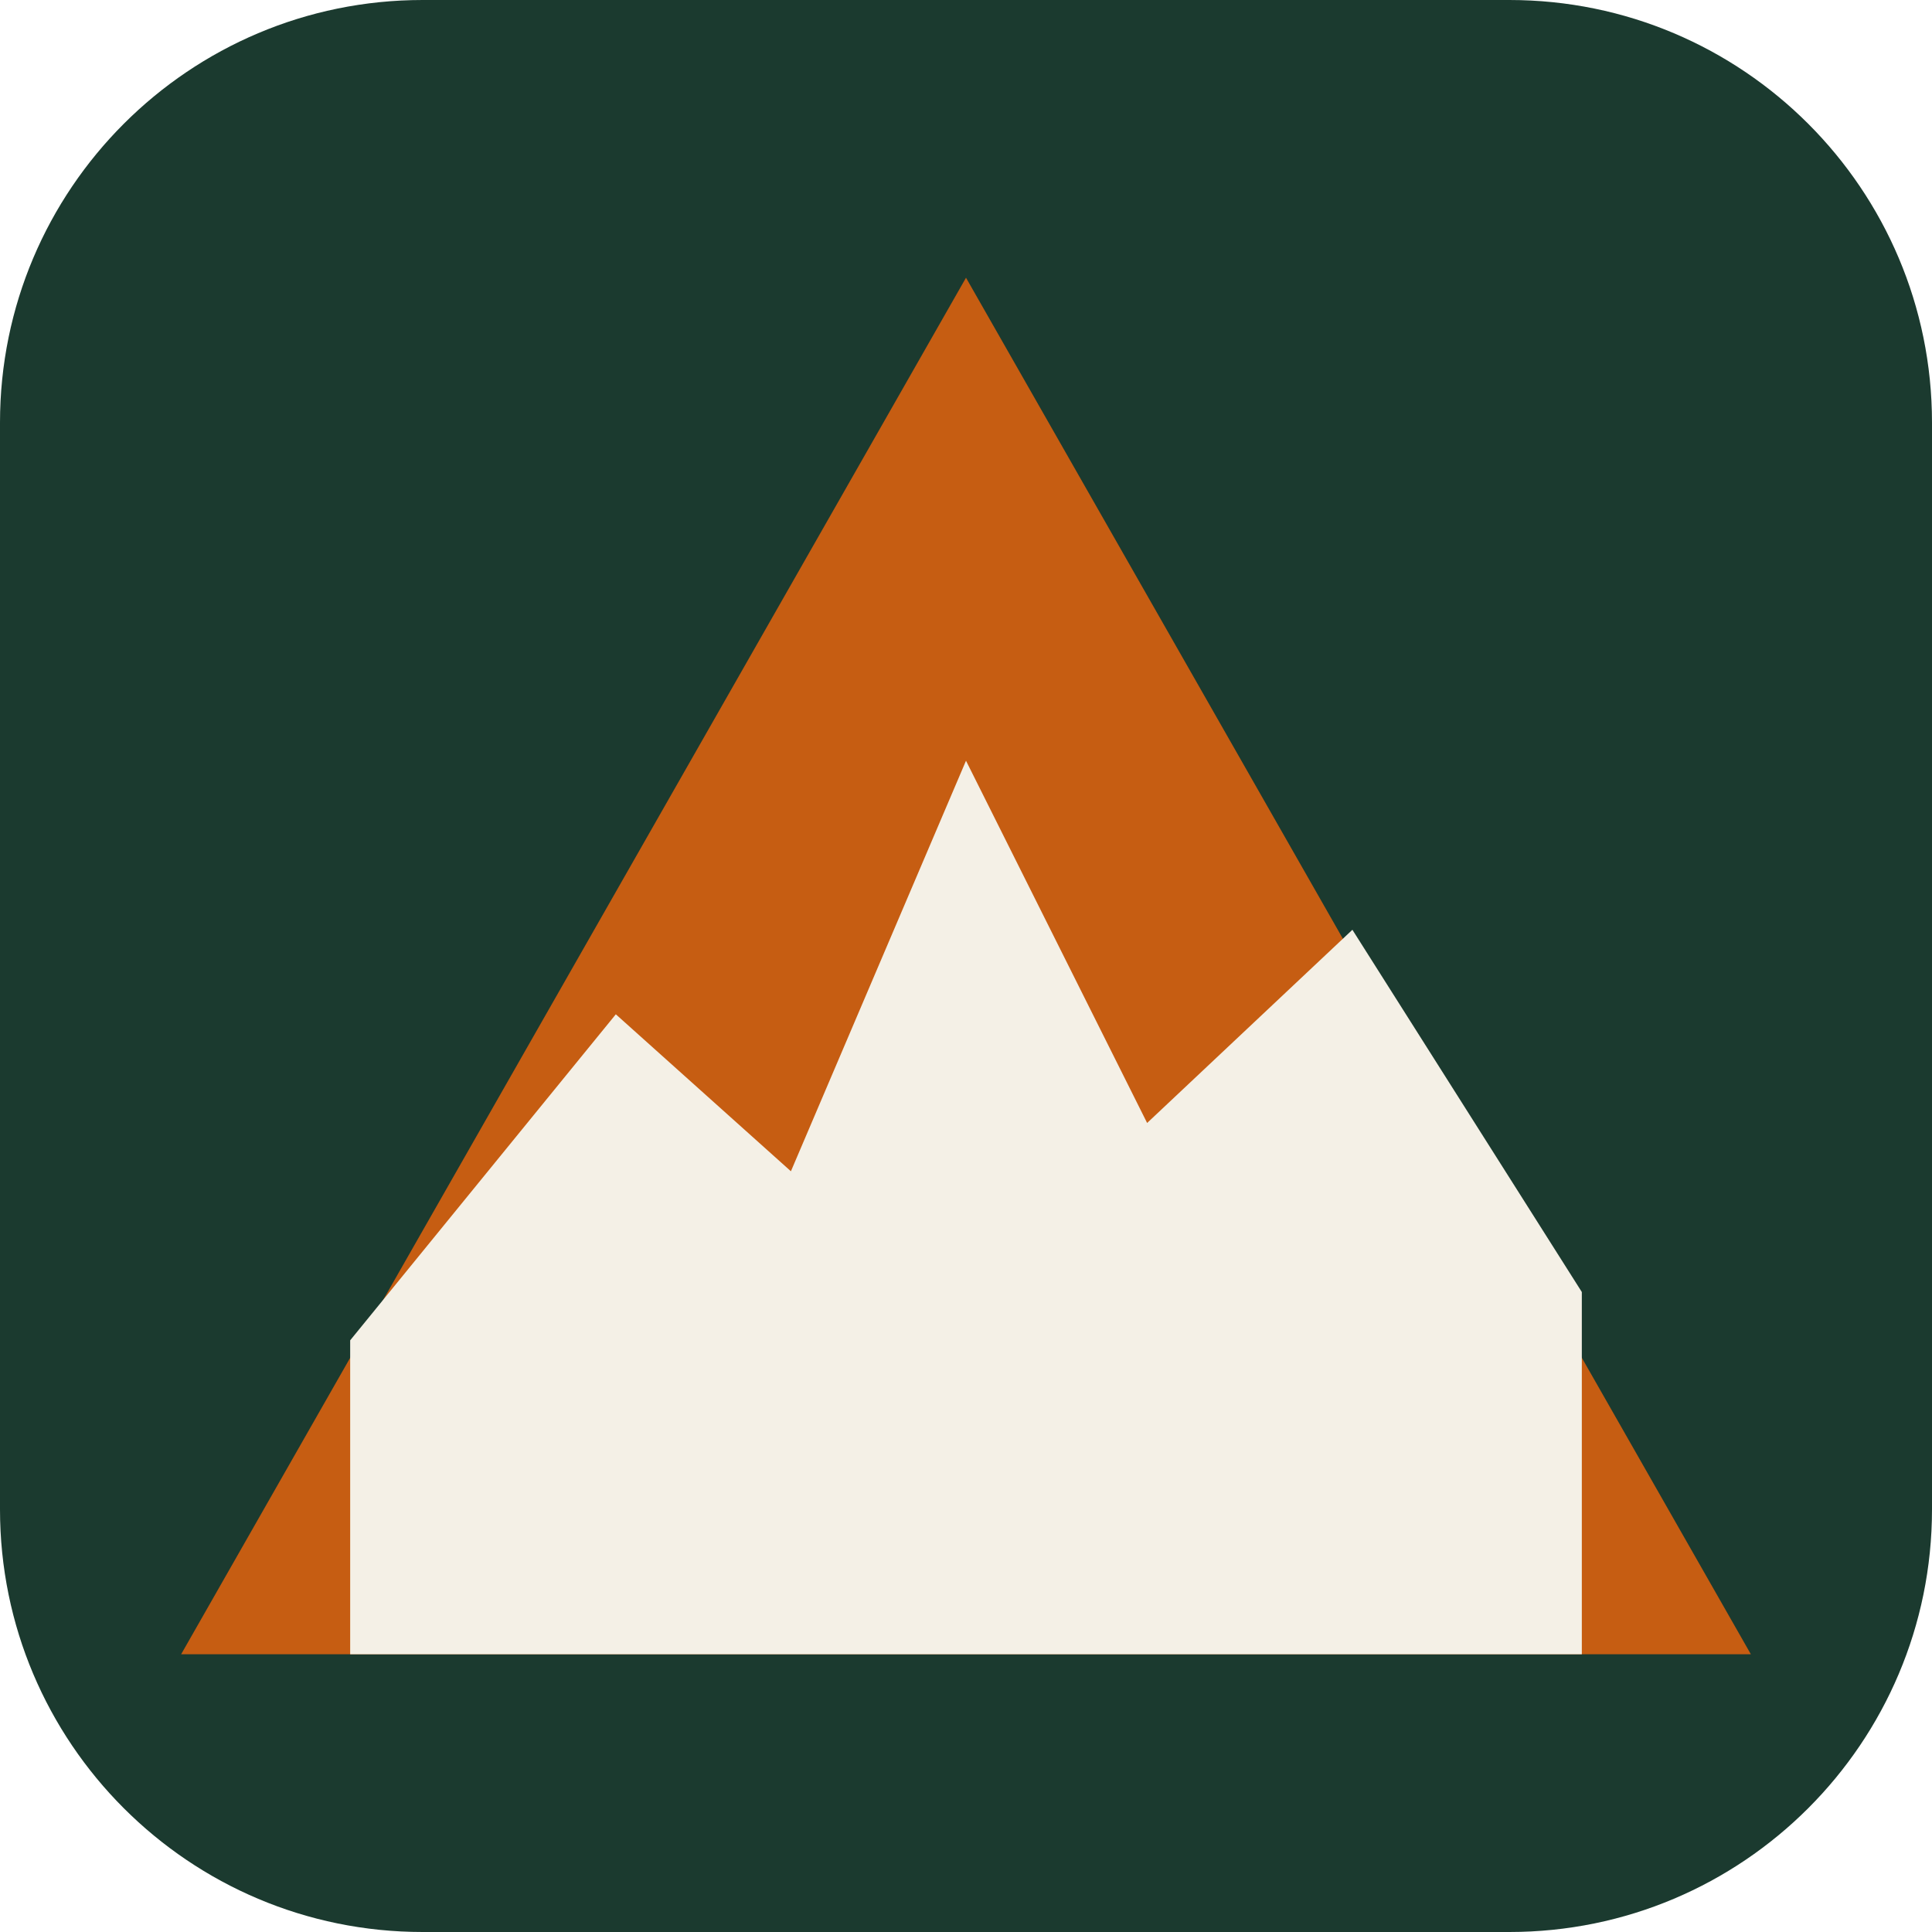
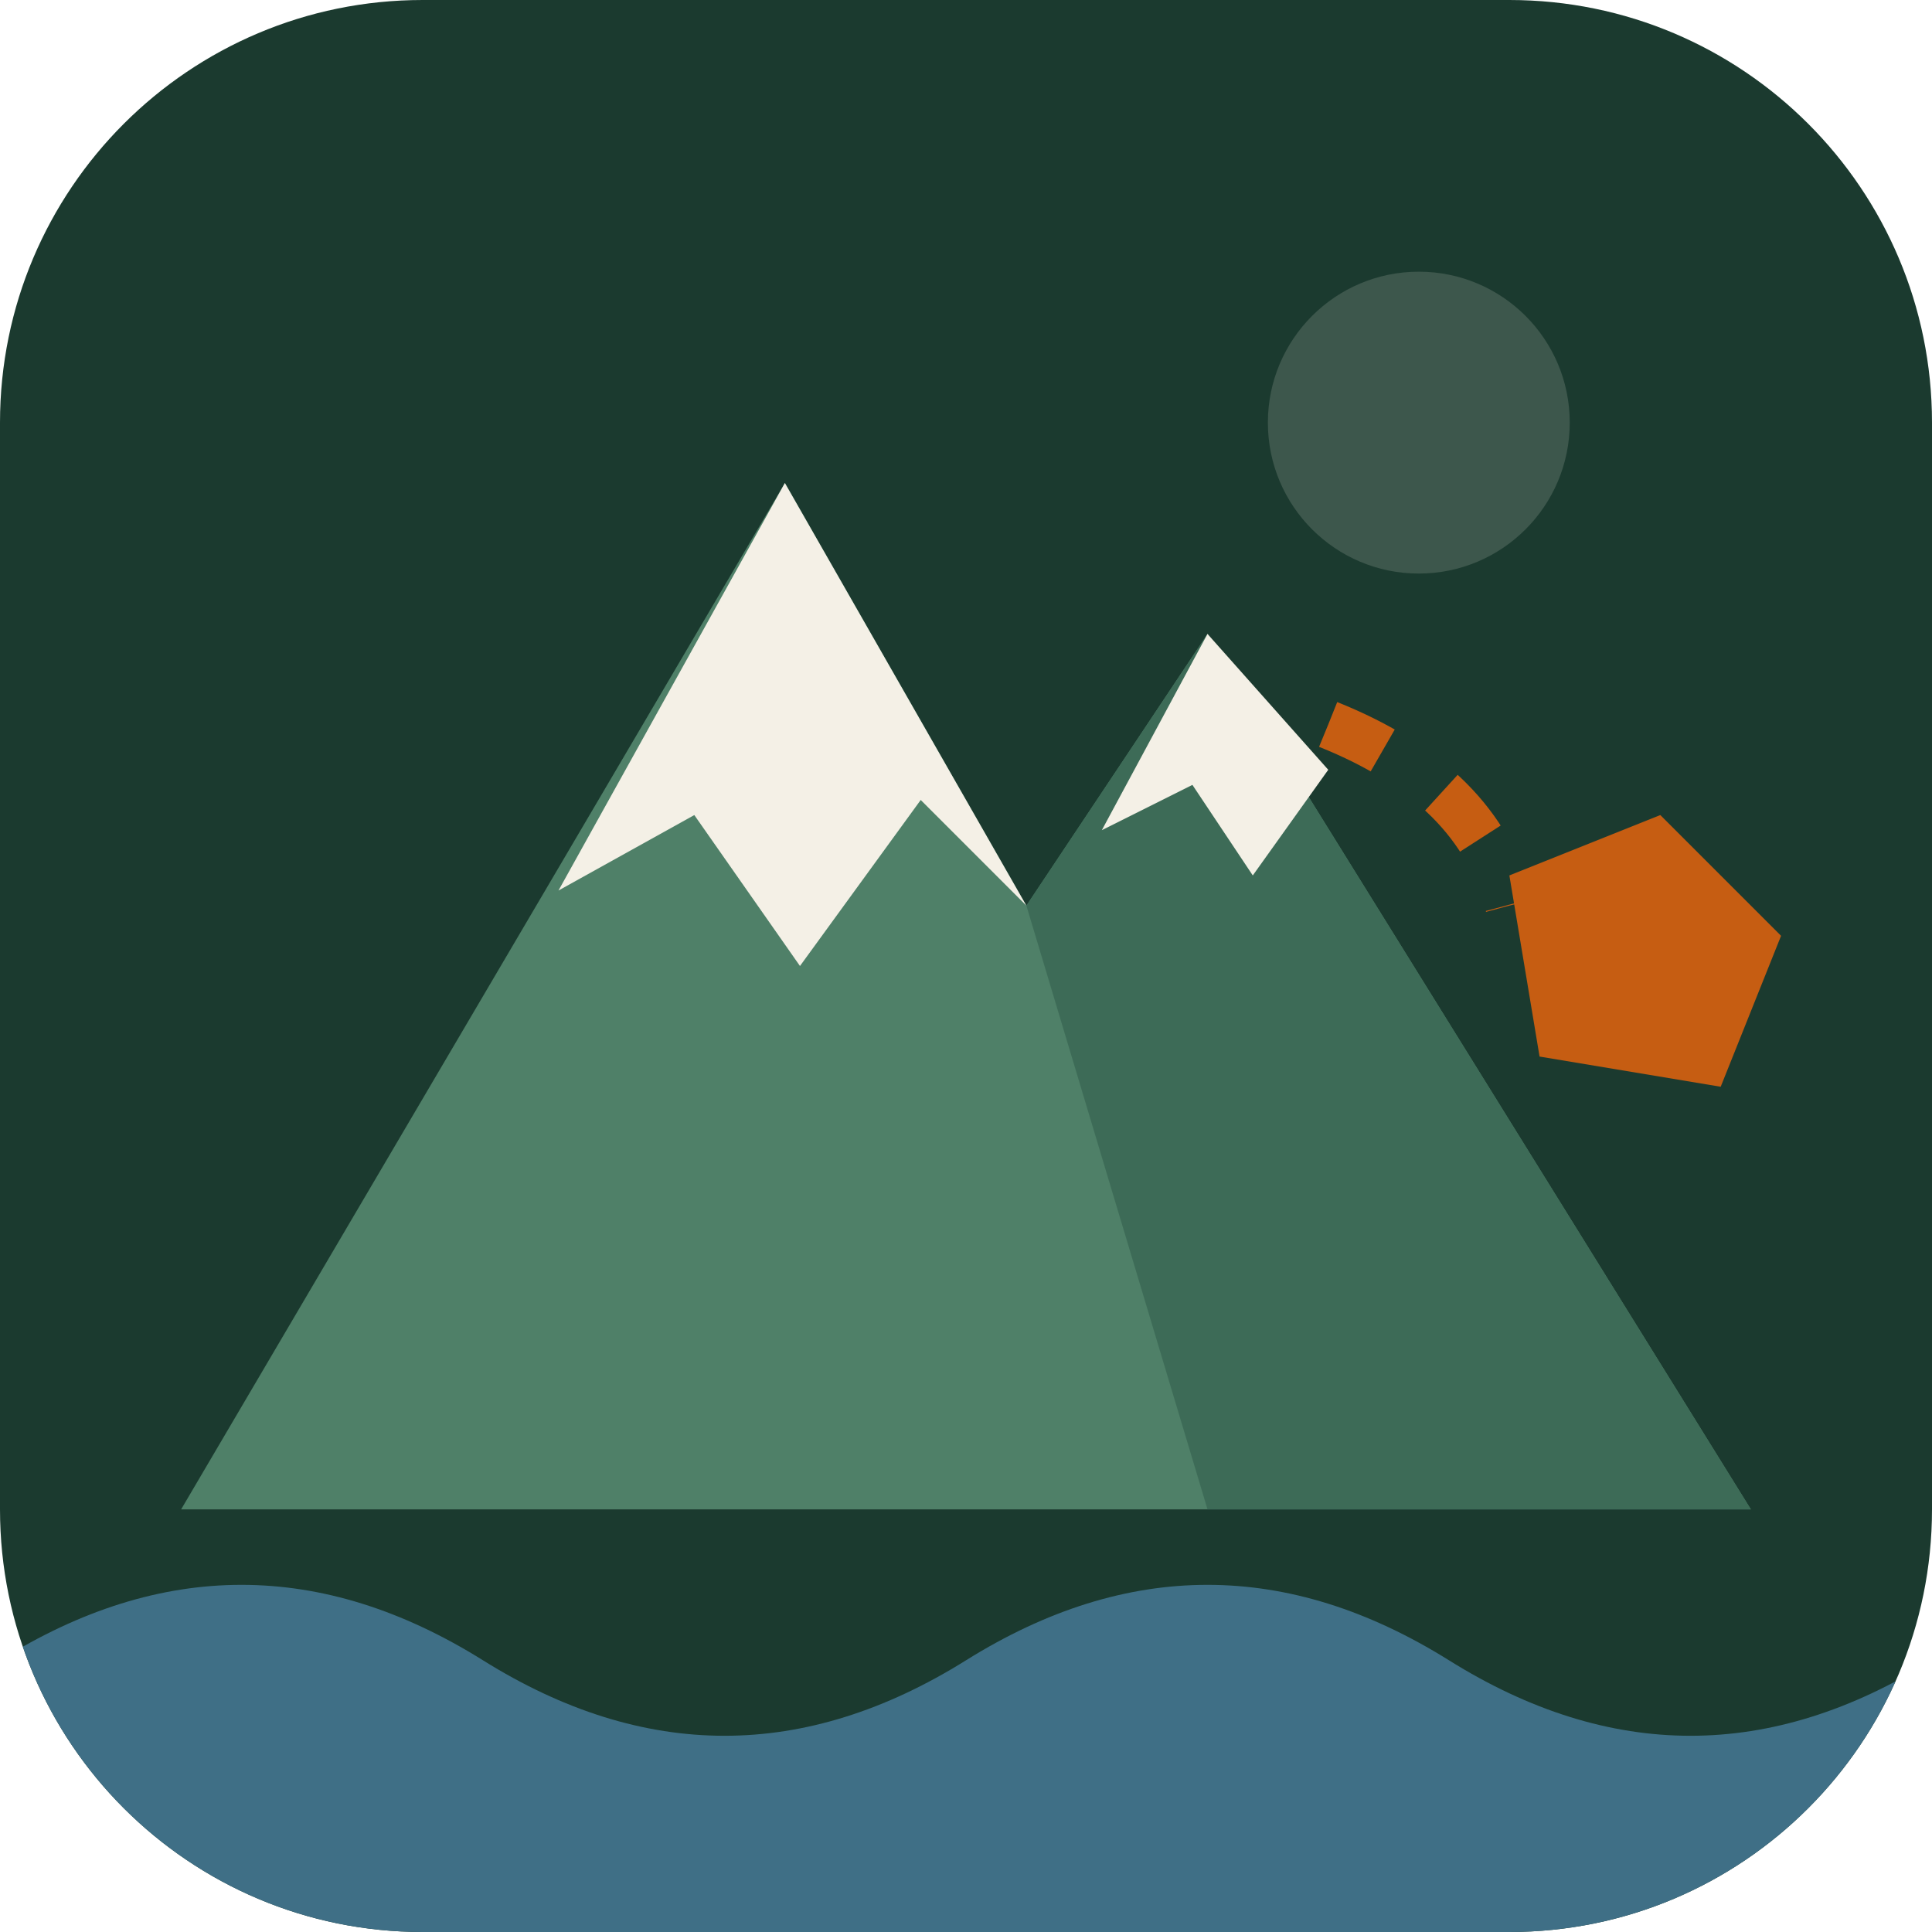
- <svg xmlns="http://www.w3.org/2000/svg" viewBox="0 0 32 32">
-   <rect width="32" height="32" rx="7" fill="#1B3A2F" />
-   <path d="M16 4.6 29 27.4H3Z" fill="#C65D12" />
-   <path d="M5.8 22.2 10.2 16.8 13.1 19.4 16 12.6 19 18.6 22.4 15.4 26.2 21.4V27.4H5.8Z" fill="#F4F0E6" />
+ <svg xmlns="http://www.w3.org/2000/svg" viewBox="0 0 64 64">
+   <defs>
+     <clipPath id="t">
+       <rect width="64" height="64" rx="14" />
+     </clipPath>
+   </defs>
+   <g clip-path="url(#t)">
+     <rect width="64" height="64" fill="#1B3A2F" />
+     <circle cx="47" cy="14" r="5" fill="#F4F0E6" opacity=".16" />
+     <path d="M6 50 26 16 34 30 40 21 58 50Z" fill="#4F8068" />
+     <path d="M34 30 40 21 58 50H40Z" fill="#3D6B57" />
+     <path d="M26 16 18.5 29.5 23 27 26.5 32 30.5 26.5 34 30Z" fill="#F4F0E6" />
+     <path d="M40 21 36.5 27.5 39.5 26 41.5 29 44 25.5Z" fill="#F4F0E6" />
+     <path d="M44 24Q49 26 50 30" stroke="#C65D12" stroke-width="1.6" stroke-dasharray="2 2.4" fill="none" />
+     <path d="M50 29 55 27 59 31 57 36 51 35Z" fill="#C65D12" />
+     <path d="M0 55Q8 50 16 55T32 55T48 55T64 55V64H0Z" fill="#3F6F86" />
+   </g>
</svg>
